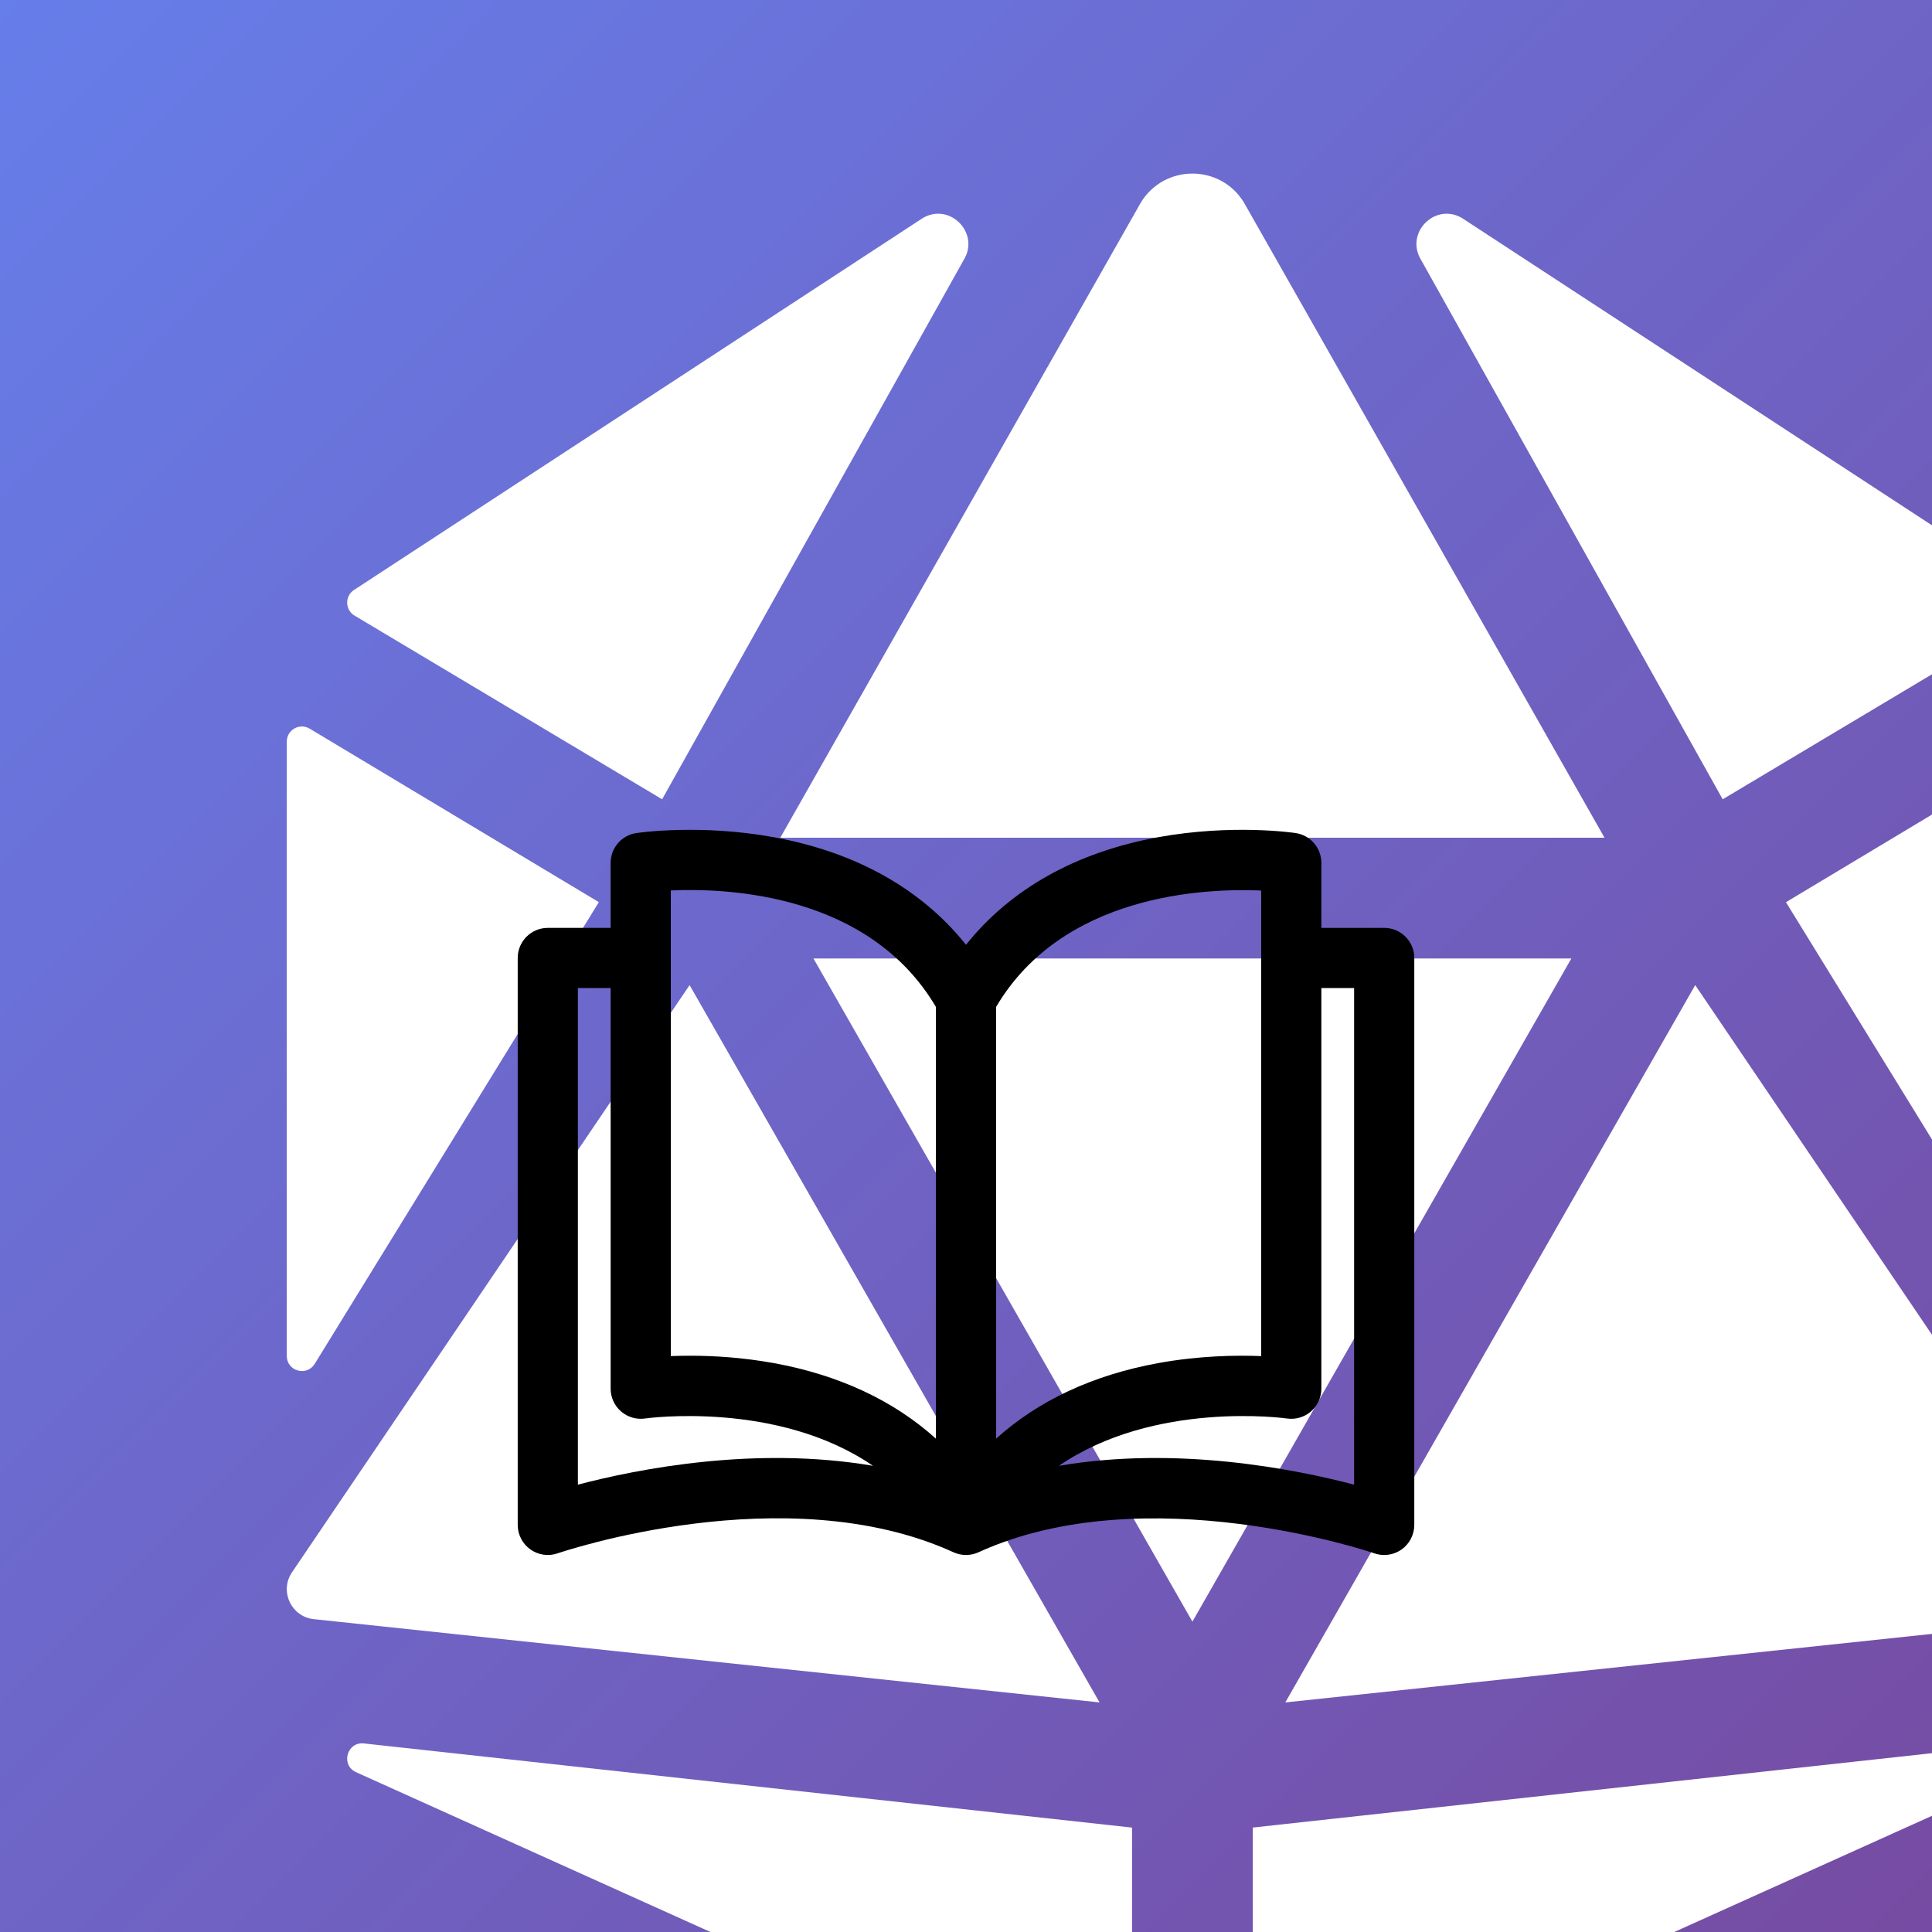
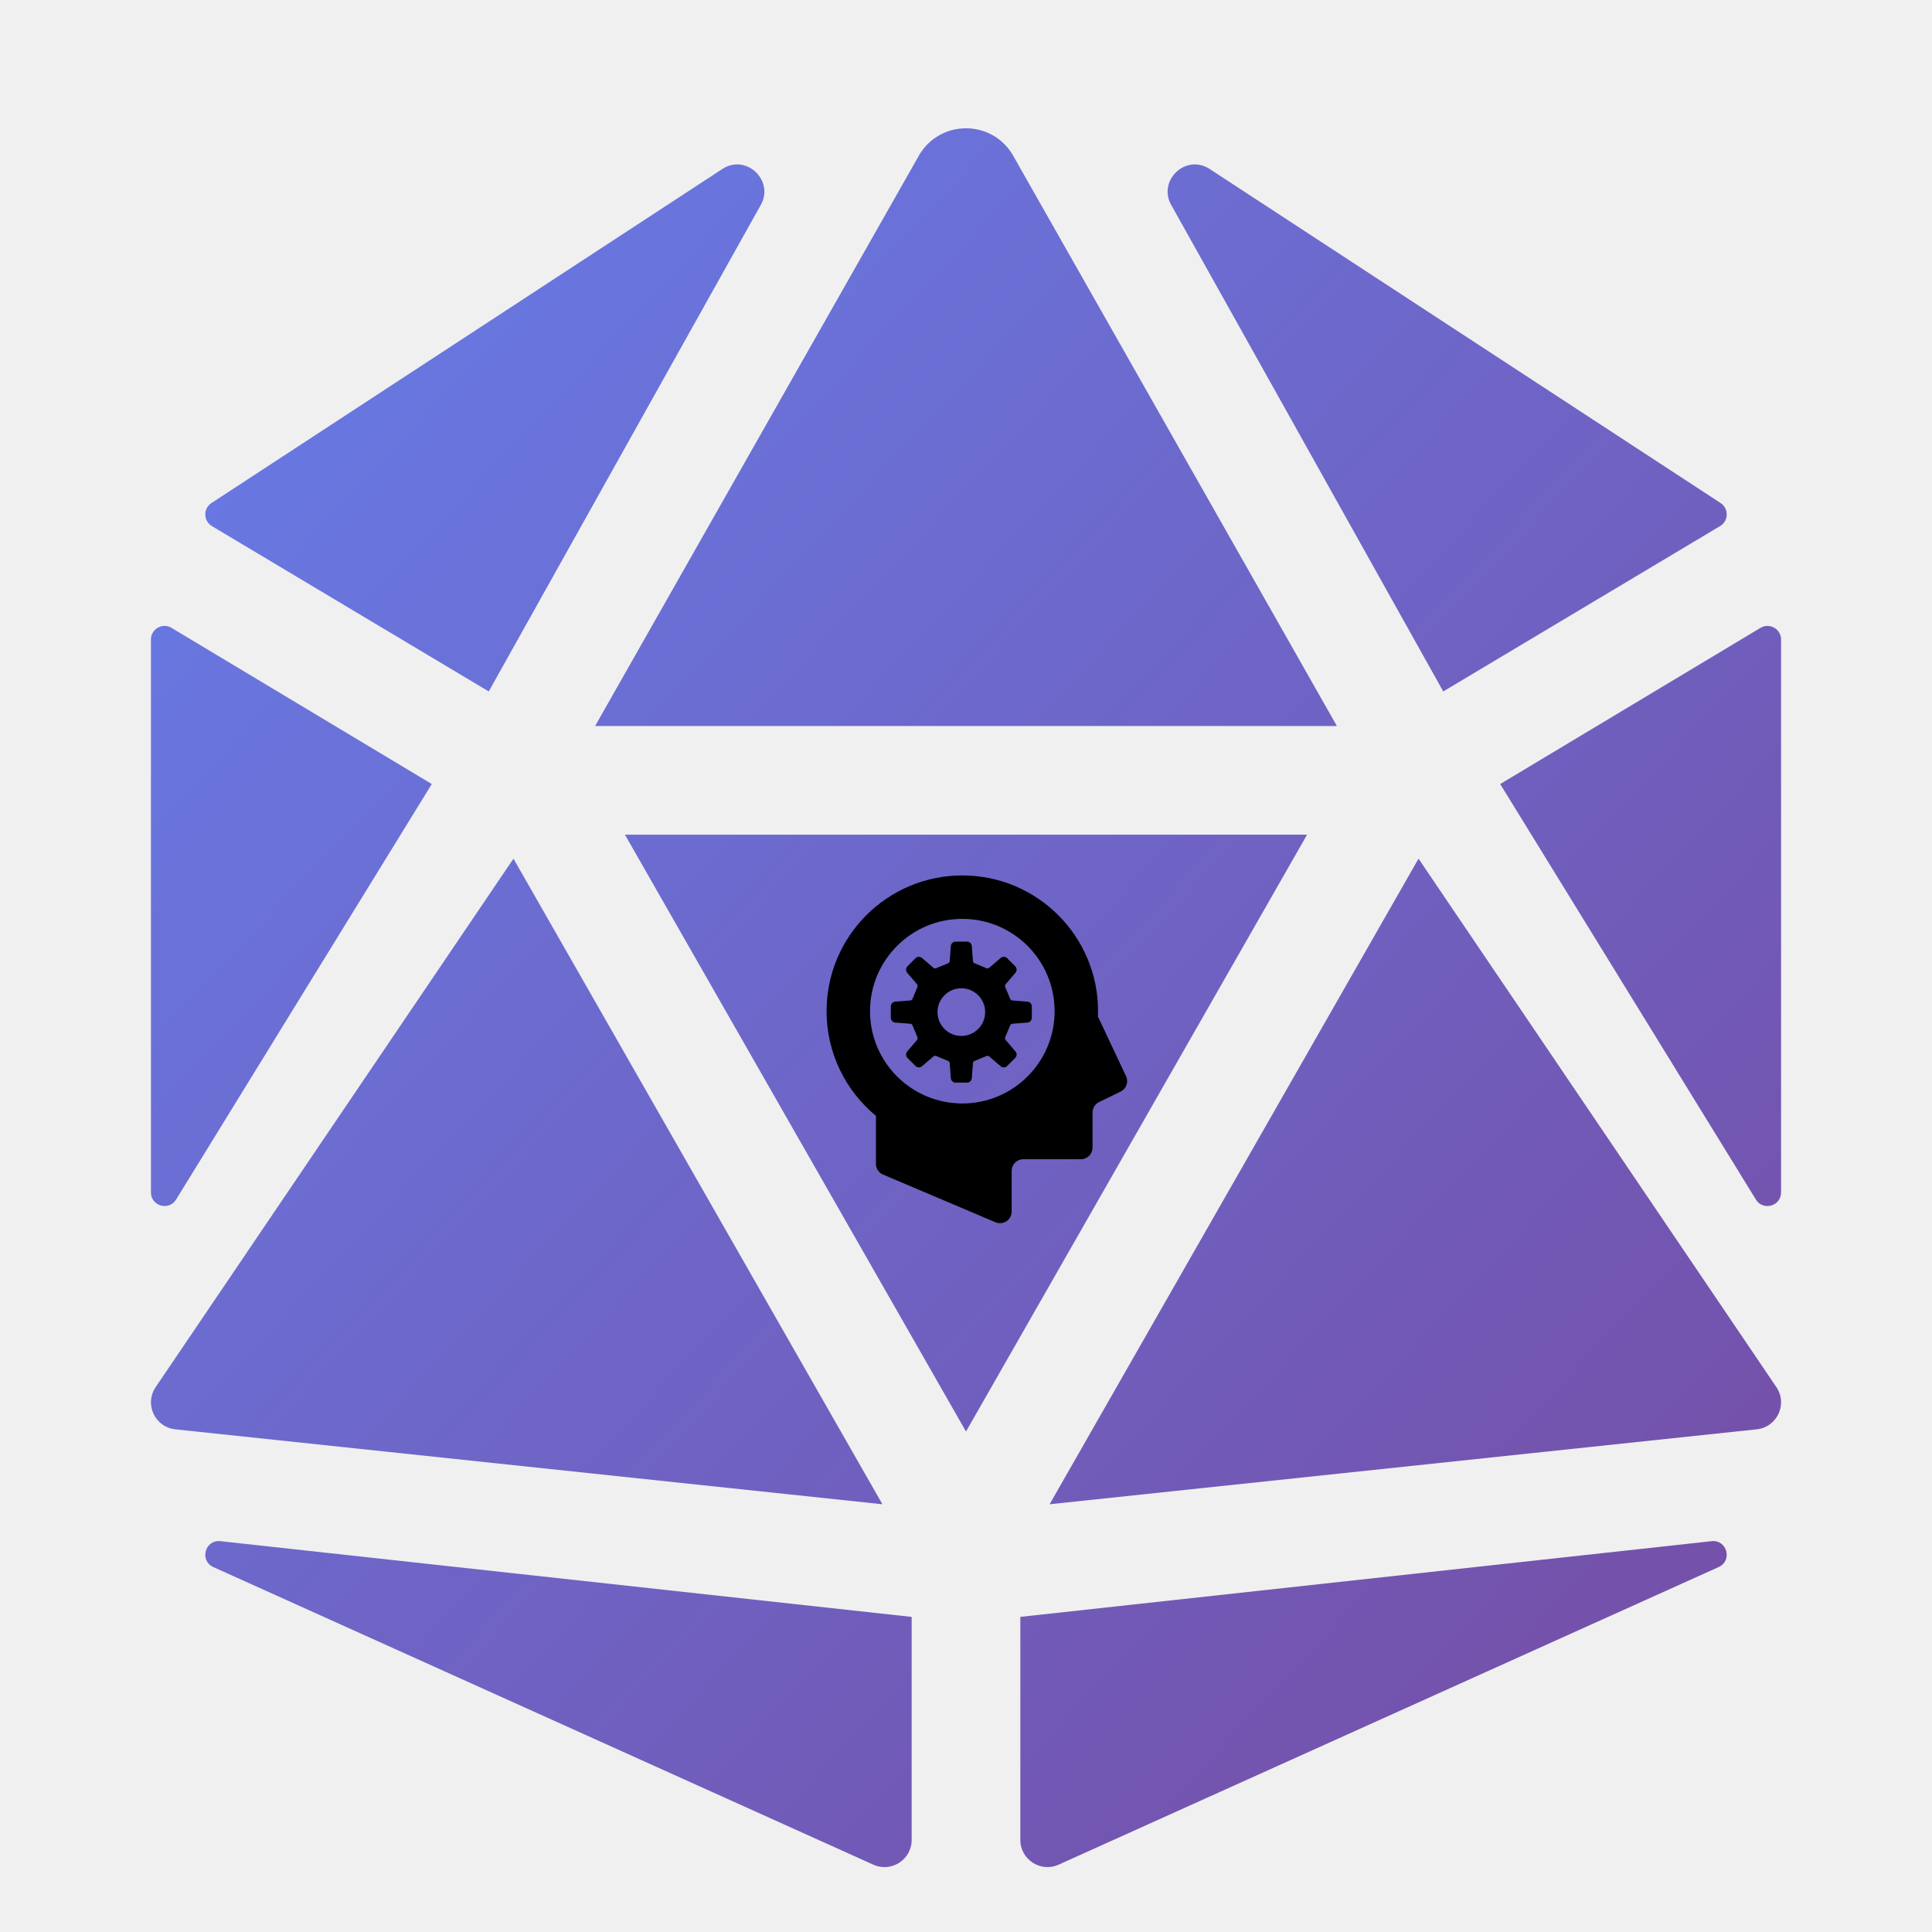
<svg xmlns="http://www.w3.org/2000/svg" viewBox="0 0 512 512" width="512" height="512">
  <defs>
    <linearGradient id="appGradient" x1="0%" y1="0%" x2="100%" y2="100%">
      <stop offset="0%" style="stop-color:#667eea;stop-opacity:1" />
      <stop offset="100%" style="stop-color:#764ba2;stop-opacity:1" />
    </linearGradient>
    <filter id="glow" x="-20%" y="-20%" width="140%" height="140%">
      <feGaussianBlur stdDeviation="2" result="blur" />
      <feComposite in="SourceGraphic" in2="blur" operator="over" />
    </filter>
  </defs>
-   <rect width="512" height="512" fill="url(#appGradient)" />
  <g transform="translate(256, 256)">
-     <g transform="translate(0, -60) scale(1) translate(-180, -150)">
-       <path d="M106.75 215.06L1.2 370.95c-3.08 5 .1 11.5 5.93 12.14l208.26 22.07-108.64-190.1zM7.41 315.43L82.7 193.08 6.06 147.1c-2.67-1.6-6.06.32-6.06 3.43v162.81c0 4.03 5.29 5.53 7.41 2.09zM18.25 423.6l194.4 87.66c5.3 2.45 11.35-1.43 11.35-7.26v-65.67l-203.55-22.3c-4.45-.5-6.23 5.59-2.2 7.57zm81.22-257.78L179.4 22.88c4.34-7.06-3.59-15.25-10.78-11.14L17.81 110.35c-2.47 1.62-2.39 5.26.13 6.78l81.53 48.69zM240 176h109.21L253.63 7.62C250.5 2.54 245.25 0 240 0s-10.5 2.54-13.63 7.62L130.79 176H240zm233.94-28.9l-76.64 45.99 75.29 122.35c2.11 3.44 7.41 1.94 7.41-2.1V150.53c0-3.11-3.39-5.03-6.06-3.43zm-93.41 18.72l81.53-48.7c2.53-1.52 2.6-5.16.13-6.78l-150.81-98.6c-7.19-4.11-15.12 4.08-10.78 11.14l79.93 142.94zm79.02 250.21L256 438.32v65.67c0 5.84 6.05 9.71 11.35 7.26l194.4-87.66c4.03-1.97 2.25-8.06-2.2-7.56zm-86.3-200.97l-108.63 190.1 208.26-22.07c5.83-.65 9.01-7.14 5.93-12.14L373.25 215.06zM240 208H139.57L240 383.75 340.43 208H240z" fill="white" />
+     <g transform="translate(0, -60) scale(0.9) translate(-240, -180)">
+       <path d="M106.75 215.06L1.2 370.95c-3.08 5 .1 11.5 5.93 12.14l208.26 22.07-108.64-190.1zM7.41 315.43L82.7 193.08 6.06 147.1c-2.67-1.6-6.06.32-6.06 3.43v162.81c0 4.03 5.29 5.53 7.41 2.09zM18.25 423.6l194.4 87.66c5.3 2.45 11.35-1.43 11.35-7.26v-65.67l-203.55-22.3c-4.45-.5-6.23 5.59-2.2 7.57zm81.22-257.78L179.4 22.88c4.34-7.06-3.59-15.25-10.78-11.14L17.81 110.35c-2.47 1.62-2.39 5.26.13 6.78l81.53 48.69zM240 176h109.21L253.63 7.62C250.5 2.54 245.25 0 240 0s-10.5 2.54-13.63 7.62L130.79 176H240zm233.94-28.9l-76.64 45.99 75.29 122.35c2.11 3.44 7.41 1.94 7.41-2.1V150.53c0-3.11-3.39-5.03-6.06-3.43zm-93.41 18.72l81.53-48.7c2.53-1.52 2.6-5.16.13-6.78l-150.81-98.6c-7.19-4.11-15.12 4.08-10.78 11.14l79.93 142.94zm79.02 250.21L256 438.32v65.67c0 5.84 6.05 9.71 11.35 7.26l194.4-87.66c4.03-1.97 2.25-8.06-2.2-7.56zm-86.3-200.97l-108.63 190.1 208.26-22.07c5.83-.65 9.01-7.14 5.93-12.14L373.25 215.06zM240 208H139.57L240 383.75 340.43 208H240z" fill="url(#appGradient)" />
    </g>
-     <g transform="translate(0, 60) scale(0.8) translate(-148.5, -148.5)">
-       <path d="M287.034,60.873l-20.819-0.001V39.321c0-4.934-3.61-9.126-8.49-9.856c-0.852-0.128-21.134-3.074-45.557,1.37    c-27.227,4.954-48.941,17.171-63.668,35.64c-14.728-18.469-36.442-30.686-63.668-35.64c-24.424-4.443-44.706-1.498-45.557-1.37    c-4.88,0.731-8.49,4.923-8.49,9.856v21.551H9.966C4.463,60.872,0,65.335,0,70.839v187.805c0,3.227,1.562,6.254,4.193,8.124    s6.004,2.35,9.051,1.288c0.748-0.259,75.431-25.747,131.12-0.345c2.628,1.199,5.645,1.199,8.273,0    c55.533-25.33,130.376,0.088,131.12,0.345c1.068,0.372,2.174,0.555,3.276,0.555c2.043,0,4.065-0.628,5.775-1.842    c2.631-1.87,4.193-4.897,4.193-8.124V70.84C297,65.336,292.538,60.873,287.034,60.873z M19.933,245.309V80.805h10.852v132.726    c0,2.896,1.267,5.646,3.458,7.539c2.191,1.893,5.105,2.742,7.969,2.319c0.55-0.08,43.846-6.024,75.478,15.679    C78.725,232.405,39.727,240.112,19.933,245.309z M138.534,230.08c-13.932-12.588-32.079-21.1-53.702-25.034    c-10.406-1.894-20.06-2.446-27.78-2.446c-2.292,0-4.414,0.049-6.333,0.126V48.473h-0.001c19.155-0.864,65.752,1.184,87.816,38.587    V230.08z M158.466,87.061c21.985-37.243,68.655-39.384,87.816-38.563v154.228c-8.383-0.338-20.62-0.136-34.114,2.32    c-21.623,3.934-39.77,12.445-53.702,25.034V87.061z M179.277,239.074c31.636-21.716,74.955-15.766,75.495-15.686    c2.871,0.431,5.783-0.413,7.981-2.305c2.198-1.894,3.462-4.65,3.462-7.552V80.806h10.852v164.503    C257.267,240.11,218.253,232.4,179.277,239.074z" fill="black" />
+     <g transform="translate(0, -60) scale(0.18) translate(-240, 200)">
+       <path fill="black" class="st0" d="M475.619,295.498l-41.406-87.766c0.109-2.625,0.203-5.266,0.203-7.906   c0-110.359-89.469-199.828-199.828-199.828S34.744,89.467,34.744,199.826c0,62.063,28.297,117.5,72.672,154.156v70.641   c0,6.891,4.125,13.125,10.453,15.797l165.516,70.219c5.281,2.25,11.359,1.688,16.172-1.484c4.797-3.188,7.688-8.563,7.688-14.313   v-59.844c0-9.484,7.688-17.172,17.172-17.172h84.75c9.484,0,17.156-7.703,17.156-17.172v-51.609c0-6.563,3.766-12.563,9.672-15.438   l31.594-15.344C476.041,314.154,479.619,303.998,475.619,295.498z M234.588,335.717c-75.047,0-135.891-60.828-135.891-135.891   c0-75.047,60.844-135.875,135.891-135.875s135.875,60.828,135.875,135.875C370.463,274.889,309.635,335.717,234.588,335.717z" />
+       <path fill="black" class="st0" d="M330.432,216.623c3.672-0.281,6.484-3.328,6.484-7.016v-16.766c0-3.688-2.813-6.734-6.484-7.031l-22.234-1.734   c-1.391-0.094-2.625-0.984-3.156-2.297l-7.328-17.656c-0.531-1.297-0.297-2.797,0.609-3.875l14.5-16.953   c2.391-2.781,2.234-6.938-0.375-9.531l-11.859-11.875c-2.609-2.594-6.766-2.75-9.547-0.375l-16.953,14.5   c-1.063,0.906-2.578,1.156-3.859,0.625l-17.656-7.328c-1.313-0.531-2.203-1.766-2.313-3.172l-1.719-22.219   c-0.297-3.688-3.359-6.5-7.031-6.5h-16.781c-3.672,0-6.734,2.813-7.016,6.5l-1.719,22.219c-0.109,1.406-1.016,2.641-2.328,3.172   l-17.641,7.328c-1.313,0.531-2.797,0.281-3.875-0.625l-16.953-14.5c-2.797-2.375-6.953-2.219-9.547,0.375l-11.859,11.875   c-2.594,2.594-2.766,6.75-0.375,9.531l14.5,16.953c0.906,1.078,1.156,2.578,0.609,3.875l-7.313,17.656   c-0.531,1.313-1.781,2.203-3.188,2.297l-22.234,1.734c-3.656,0.297-6.469,3.344-6.469,7.031v16.766   c0,3.688,2.813,6.734,6.469,7.016l22.234,1.734c1.406,0.109,2.656,1,3.188,2.313l7.313,17.656c0.547,1.281,0.297,2.797-0.609,3.859   l-14.5,16.969c-2.391,2.781-2.219,6.938,0.375,9.531l11.859,11.859c2.594,2.609,6.75,2.766,9.547,0.391l16.953-14.516   c1.078-0.891,2.563-1.141,3.875-0.594l17.641,7.313c1.313,0.531,2.219,1.766,2.328,3.156l1.719,22.25   c0.281,3.656,3.344,6.484,7.016,6.484h16.781c3.672,0,6.734-2.828,7.031-6.484l1.719-22.25c0.109-1.391,1-2.625,2.313-3.156   l17.656-7.313c1.281-0.547,2.797-0.297,3.859,0.594l16.953,14.516c2.781,2.375,6.938,2.219,9.547-0.391l11.859-11.859   c2.609-2.594,2.766-6.75,0.375-9.531l-14.5-16.969c-0.906-1.063-1.141-2.578-0.609-3.859l7.328-17.656   c0.531-1.313,1.766-2.203,3.156-2.313L330.432,216.623z M233.119,236.311c-9.375,0-18.188-3.656-24.813-10.281   s-10.266-15.438-10.266-24.797c0-9.375,3.641-18.188,10.266-24.813c6.625-6.641,15.438-10.281,24.813-10.281   s18.188,3.641,24.813,10.281c6.625,6.625,10.266,15.438,10.266,24.813c0,9.359-3.641,18.172-10.266,24.797   S242.494,236.311,233.119,236.311z" />
    </g>
  </g>
</svg>
